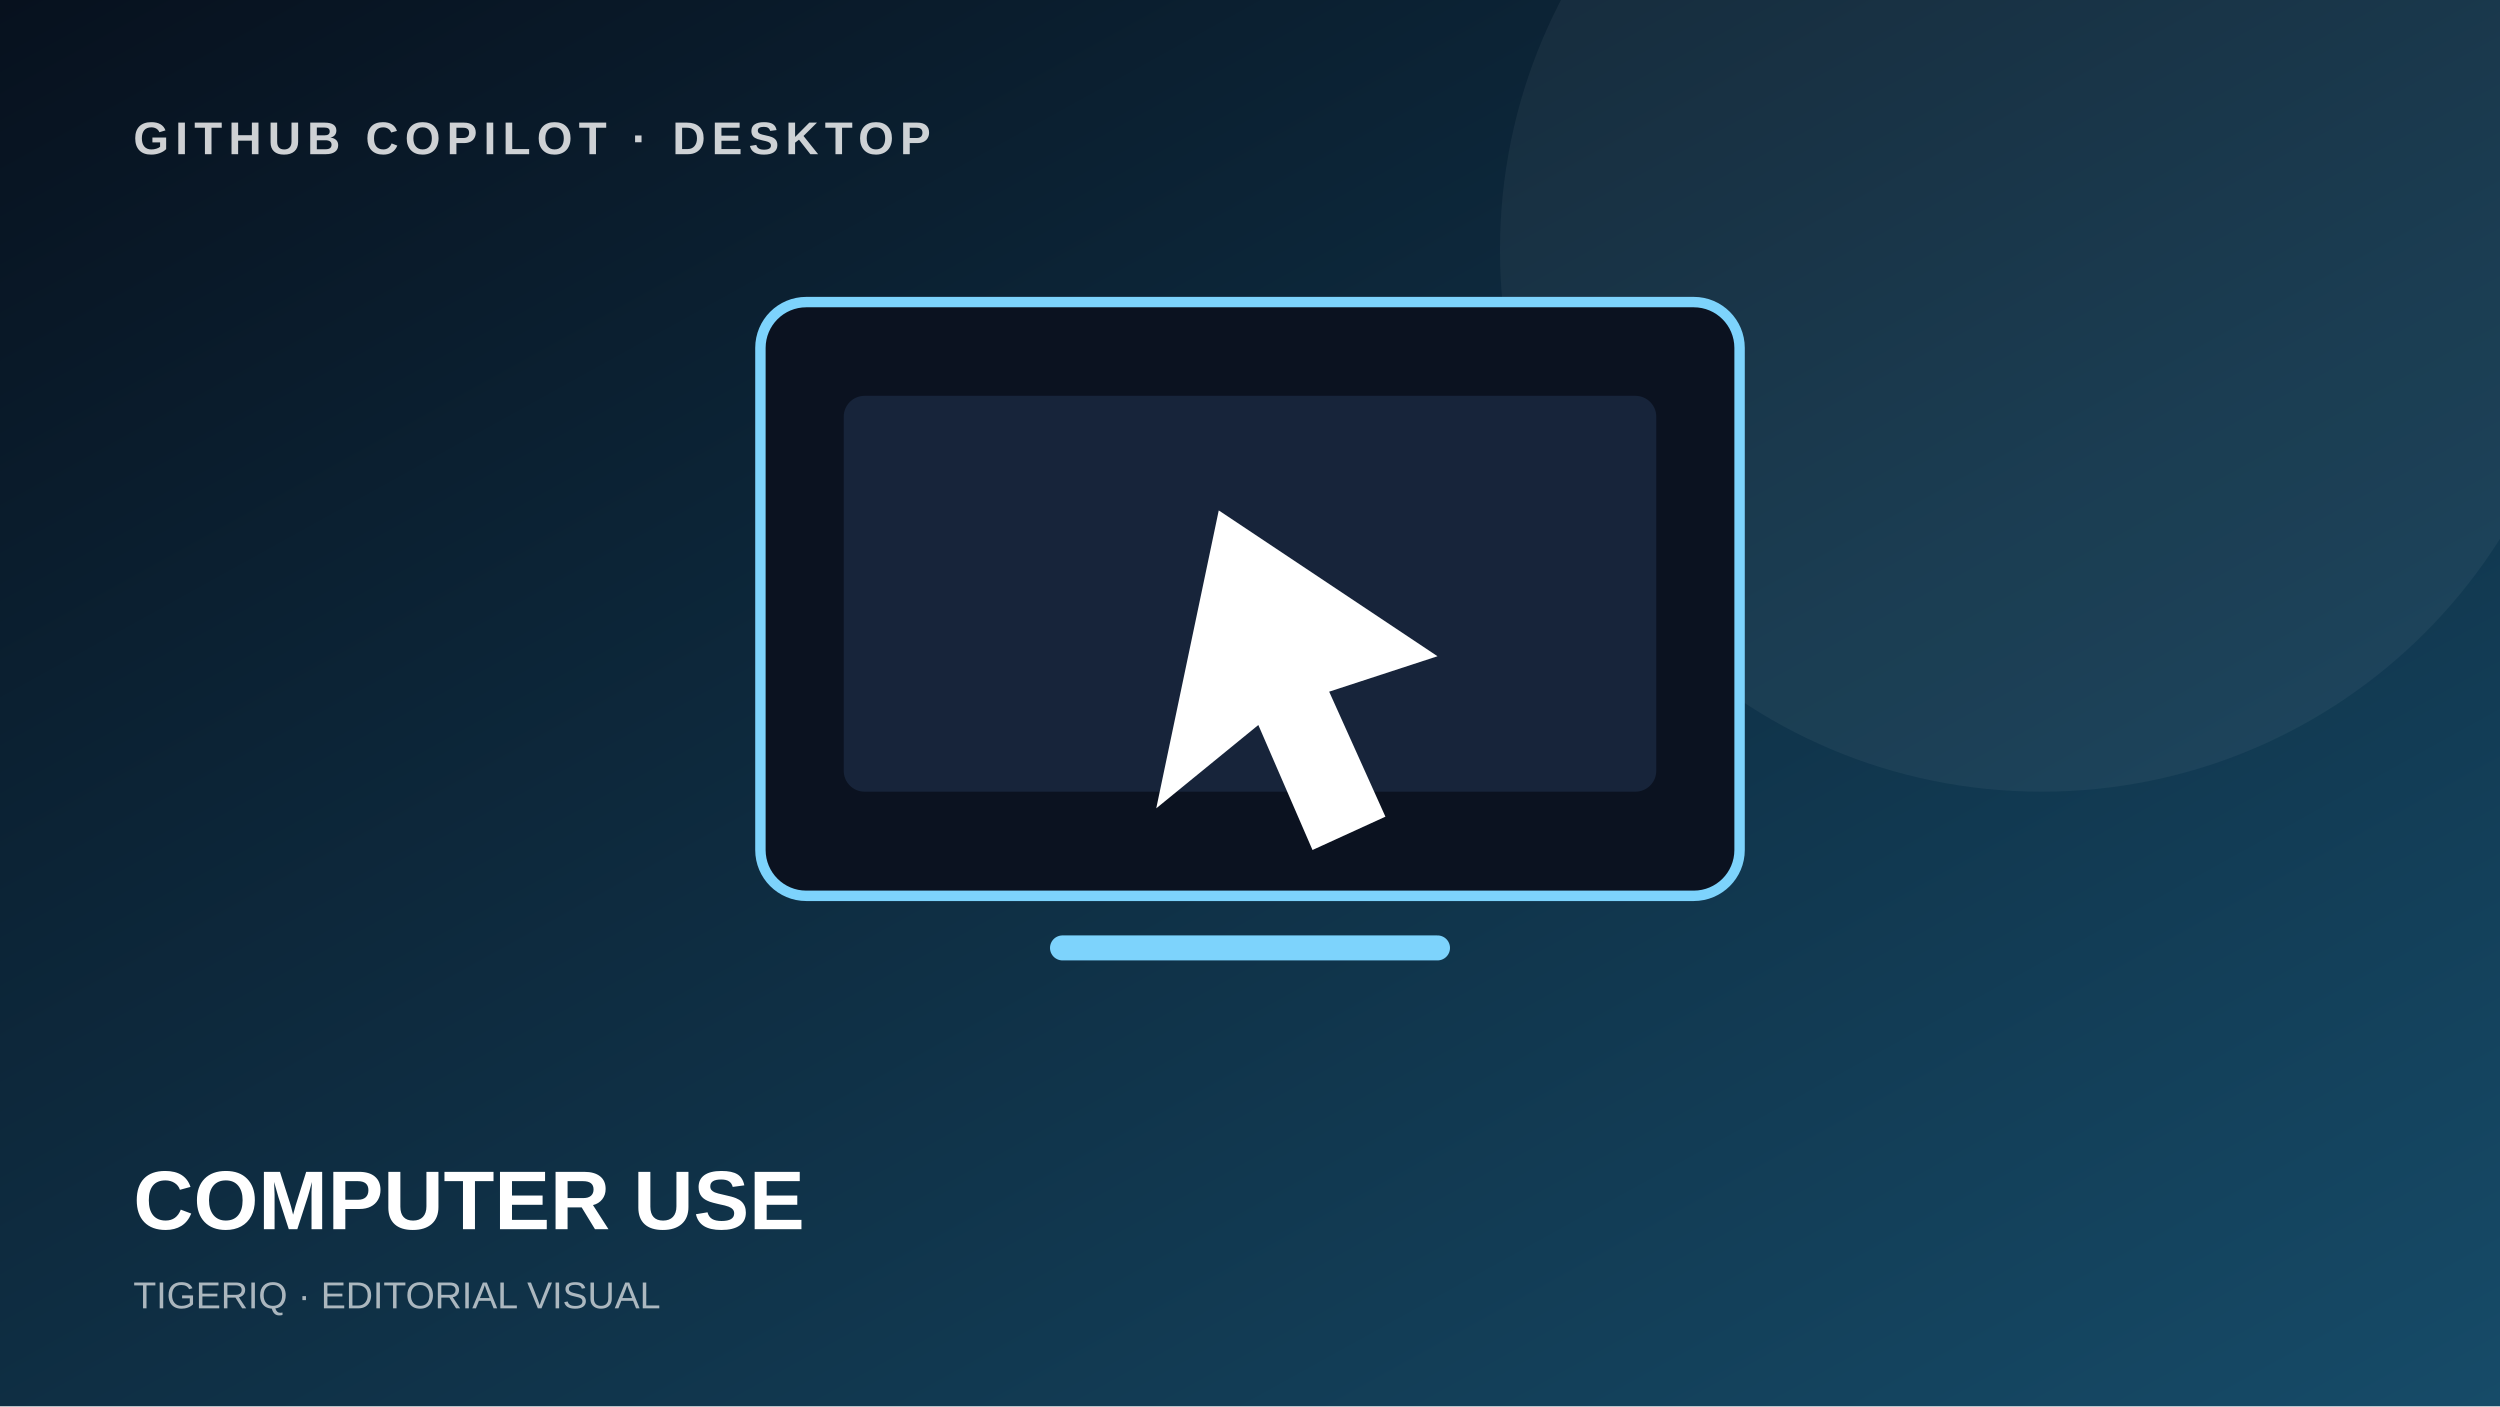
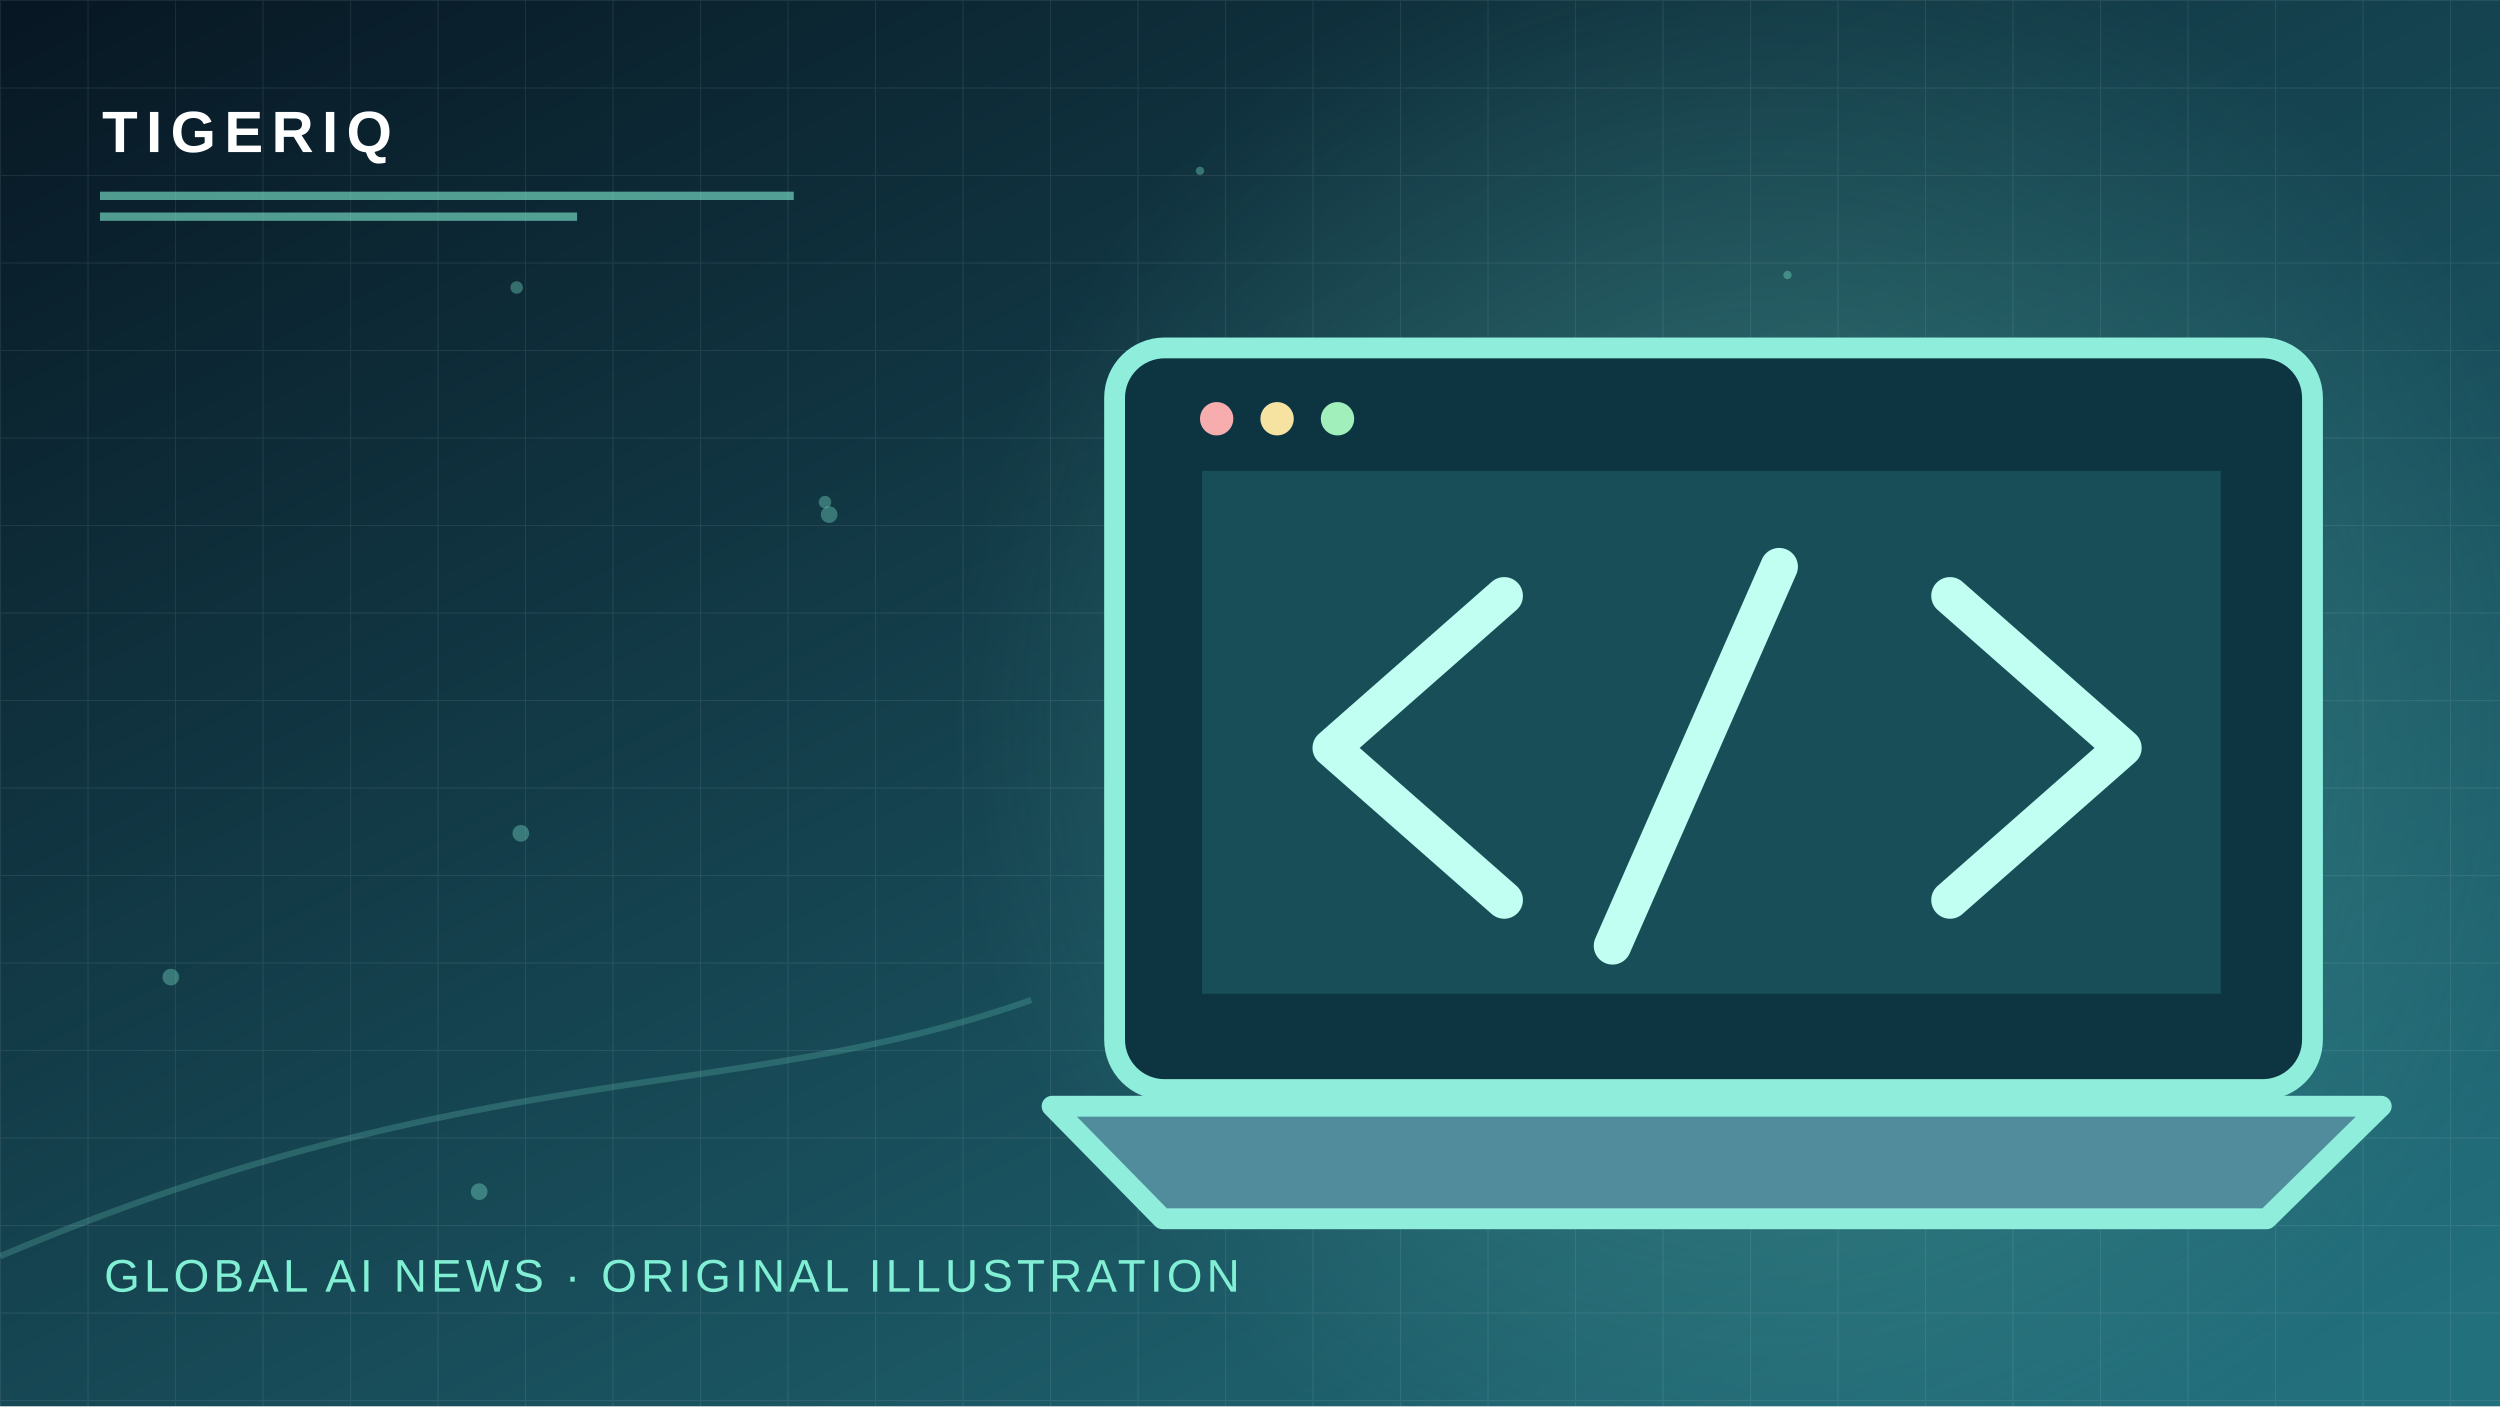
- <svg xmlns="http://www.w3.org/2000/svg" width="1200" height="675">
+ <svg xmlns="http://www.w3.org/2000/svg" width="1200" height="675" viewBox="0 0 1200 675" data-topic="code">
  <defs>
-     <linearGradient id="g" x2="1" y2="1">
-       <stop stop-color="#07111e" />
-       <stop offset="1" stop-color="#164b68" />
+     <linearGradient id="b" x2=".93" y2="1">
+       <stop stop-color="#071723" />
+       <stop offset="1" stop-color="#23707d" />
    </linearGradient>
+     <radialGradient id="h">
+       <stop stop-color="#81efd3" stop-opacity=".3" />
+       <stop offset="1" stop-color="#81efd3" stop-opacity="0" />
+     </radialGradient>
+     <pattern id="g" width="42" height="42" patternUnits="userSpaceOnUse">
+       <path d="M42 0H0V42" stroke="#fff" stroke-opacity=".08" fill="none" />
+     </pattern>
  </defs>
+   <rect width="1200" height="675" fill="url(#b)" />
  <rect width="1200" height="675" fill="url(#g)" />
-   <circle cx="980" cy="120" r="260" fill="#fff" opacity=".05" />
-   <g transform="translate(600 290)">
-     <rect x="-235" y="-145" width="470" height="285" rx="22" fill="#0b1220" stroke="#7dd3fc" stroke-width="5" />
-     <rect x="-195" y="-100" width="390" height="190" rx="10" fill="#17243a" />
-     <path d="M-15-45L90 25 38 42 65 102 30 118 4 58-45 98Z" fill="#fff" />
-     <path d="M-90 165H90" stroke="#7dd3fc" stroke-width="12" stroke-linecap="round" />
+   <circle cx="850" cy="348" r="398" fill="url(#h)" />
+   <circle cx="878" cy="509" r="2" fill="#81efd3" opacity=".35" />
+   <circle cx="564" cy="172" r="3" fill="#81efd3" opacity=".35" />
+   <circle cx="250" cy="400" r="4" fill="#81efd3" opacity=".35" />
+   <circle cx="1026" cy="372" r="2" fill="#81efd3" opacity=".35" />
+   <circle cx="712" cy="584" r="3" fill="#81efd3" opacity=".35" />
+   <circle cx="398" cy="247" r="4" fill="#81efd3" opacity=".35" />
+   <circle cx="596" cy="475" r="2" fill="#81efd3" opacity=".35" />
+   <circle cx="248" cy="138" r="3" fill="#81efd3" opacity=".35" />
+   <circle cx="1024" cy="350" r="4" fill="#81efd3" opacity=".35" />
+   <circle cx="710" cy="578" r="2" fill="#81efd3" opacity=".35" />
+   <circle cx="396" cy="241" r="3" fill="#81efd3" opacity=".35" />
+   <circle cx="82" cy="469" r="4" fill="#81efd3" opacity=".35" />
+   <circle cx="858" cy="132" r="2" fill="#81efd3" opacity=".35" />
+   <circle cx="544" cy="344" r="3" fill="#81efd3" opacity=".35" />
+   <circle cx="230" cy="572" r="4" fill="#81efd3" opacity=".35" />
+   <circle cx="1006" cy="544" r="2" fill="#81efd3" opacity=".35" />
+   <circle cx="692" cy="207" r="3" fill="#81efd3" opacity=".35" />
+   <circle cx="890" cy="419" r="4" fill="#81efd3" opacity=".35" />
+   <circle cx="576" cy="82" r="2" fill="#81efd3" opacity=".35" />
+   <path d="M0 603c232-98 351-72 495-123" stroke="#81efd3" stroke-opacity=".2" stroke-width="3" fill="none" />
+   <g stroke="#8feddb" stroke-width="10" stroke-linejoin="round">
+     <rect x="535" y="167" width="575" height="356" rx="24" fill="#0d3441" />
+     <path d="M577 226h489v251H577z" fill="#174e58" stroke-width="0" />
+     <path d="m722 286-83 73 83 73m214-146 83 73-83 73m-82-160-80 182" fill="none" stroke="#c1fff3" stroke-width="18" stroke-linecap="round" />
+     <path d="M505 531h638l-55 54H558z" fill="#508c9b" />
  </g>
-   <text x="64" y="74" fill="#fff" opacity=".8" font-family="Arial" font-size="22" font-weight="700" letter-spacing="3">GITHUB COPILOT · DESKTOP</text>
-   <text x="64" y="590" fill="#fff" font-family="Arial" font-size="40" font-weight="700">COMPUTER USE</text>
-   <text x="64" y="628" fill="#fff" opacity=".65" font-family="Arial" font-size="18">TIGERIQ · EDITORIAL VISUAL</text>
+   <circle cx="584" cy="201" r="8" fill="#f7adad" />
+   <circle cx="613" cy="201" r="8" fill="#f7e3a1" />
+   <circle cx="642" cy="201" r="8" fill="#a1efba" />
+   <path d="M48 94h333M48 104h229" stroke="#81efd3" stroke-width="4" stroke-opacity=".6" />
+   <text x="49" y="73" font-family="Arial,sans-serif" font-size="28" letter-spacing="4" font-weight="bold" fill="#ffffff">TIGERIQ</text>
+   <text x="50" y="620" font-family="Arial,sans-serif" font-size="22" letter-spacing="2" fill="#81efd3">GLOBAL AI NEWS · ORIGINAL ILLUSTRATION</text>
</svg>
